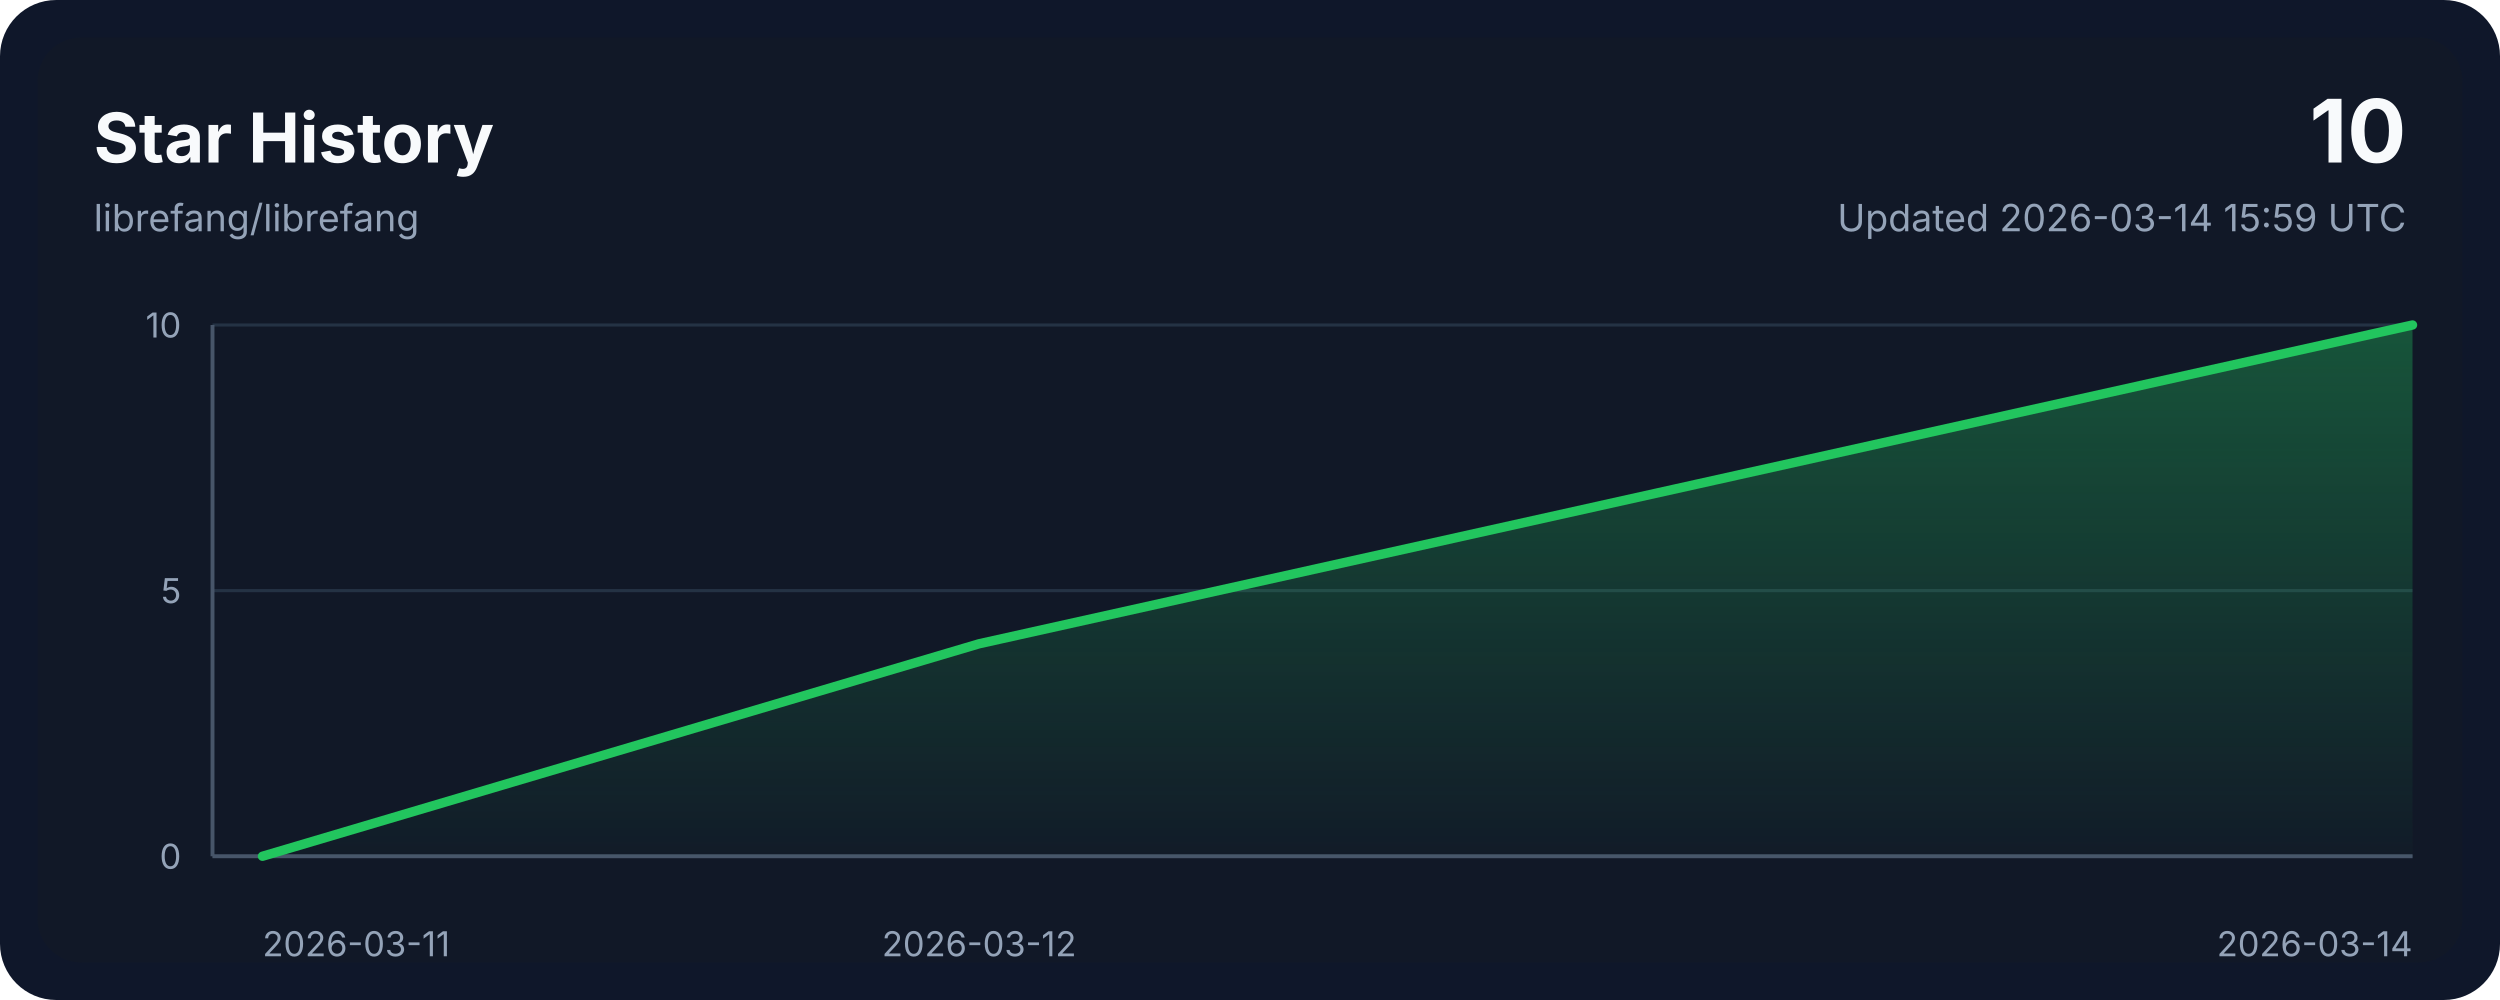
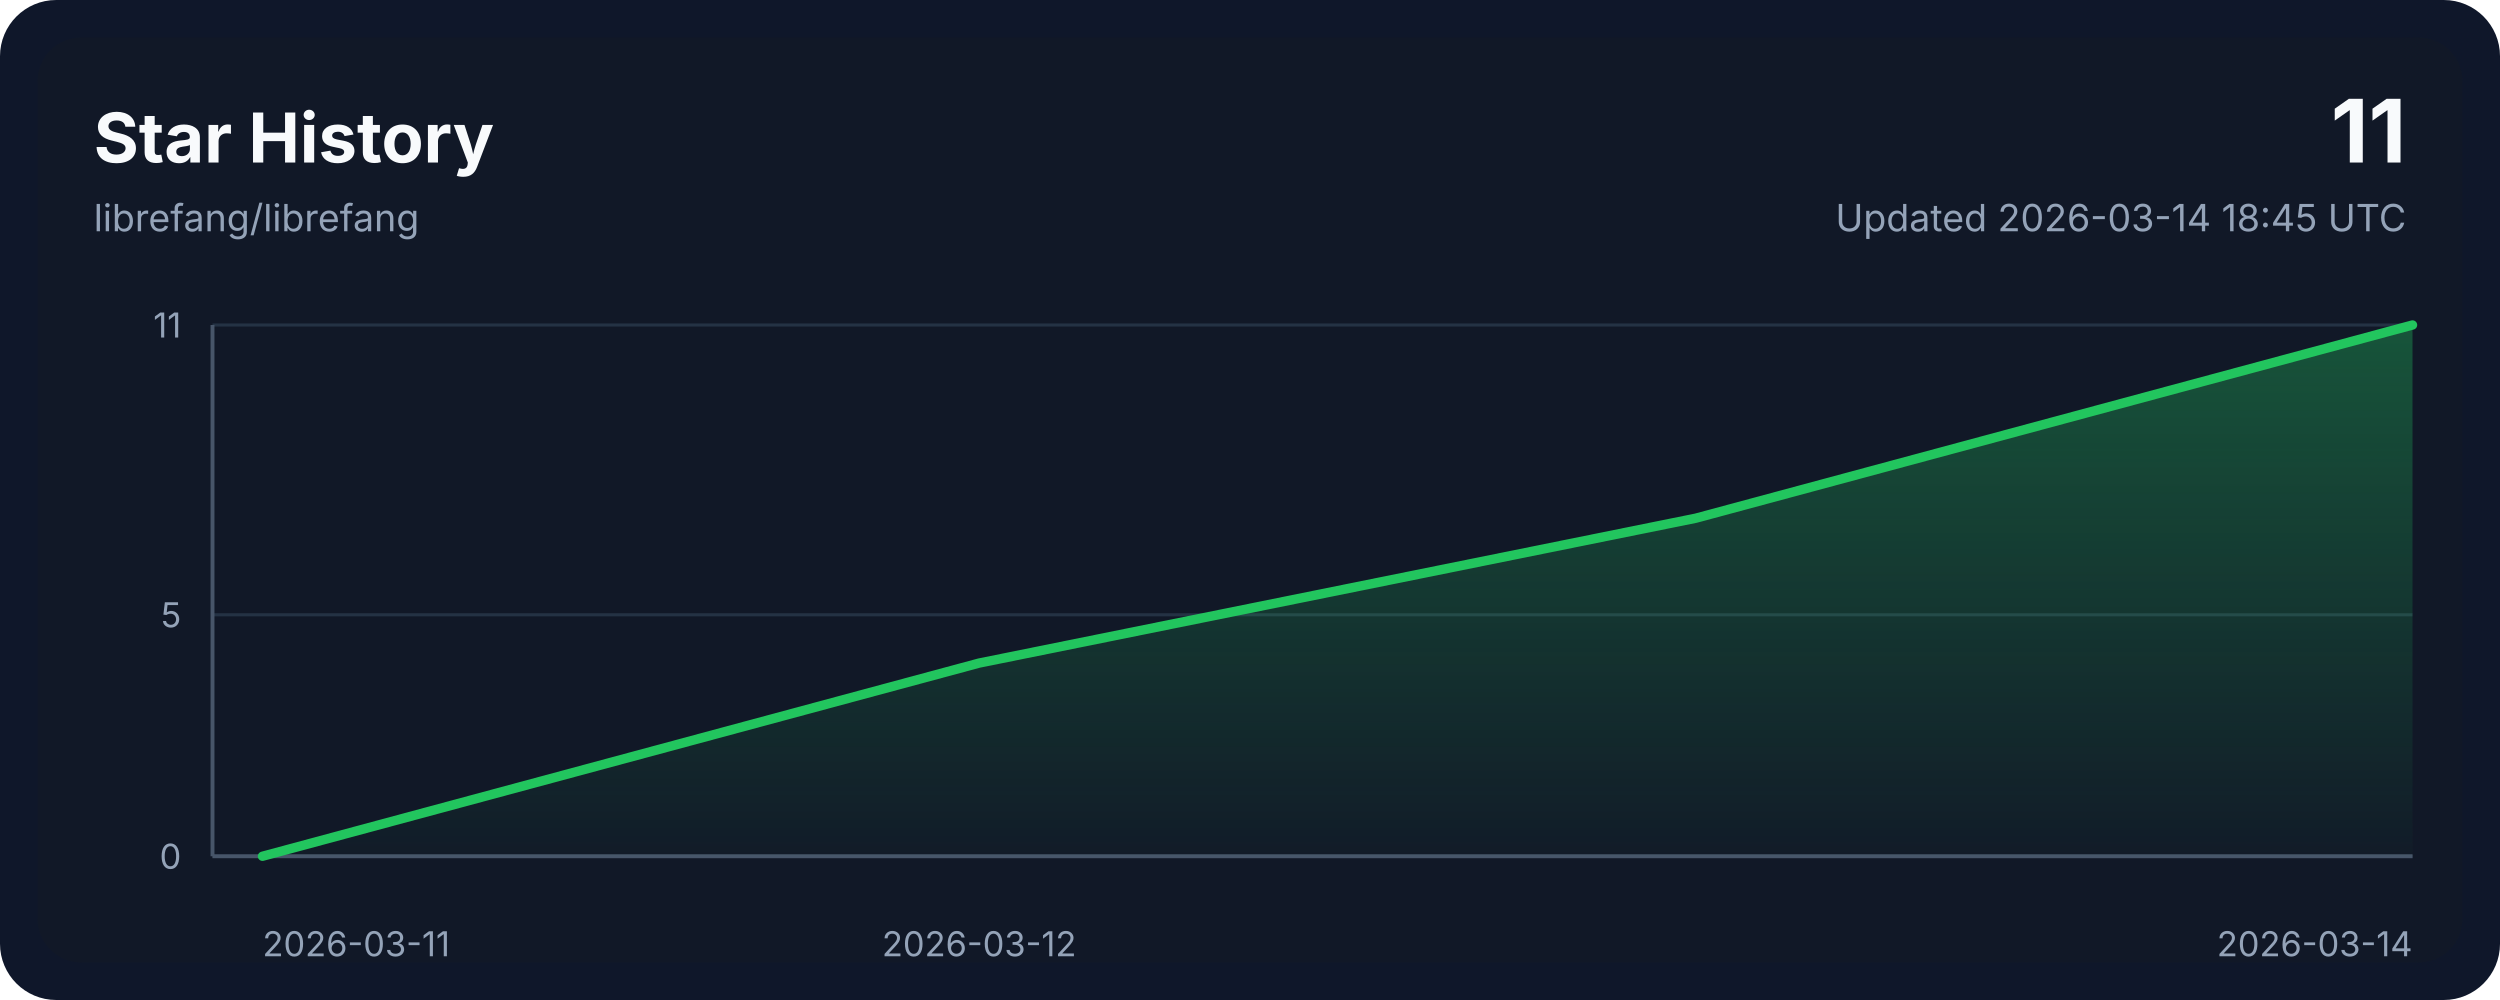
<svg xmlns="http://www.w3.org/2000/svg" width="800" height="320" viewBox="0 0 800 320" role="img" aria-labelledby="title desc">
  <style>
    .bg { fill: #0f172a; }
    .panel { fill: #111827; }
    .grid { stroke: #243244; stroke-width: 1; }
    .axis { stroke: #475569; stroke-width: 1.25; }
    .line { fill: none; stroke: #22c55e; stroke-width: 3; stroke-linecap: round; stroke-linejoin: round; }
    .area { fill: url(#areaGradient); }
    .title { font: 700 22px ui-sans-serif, system-ui, -apple-system, sans-serif; fill: #f8fafc; }
    .subtitle { font: 400 12px ui-sans-serif, system-ui, -apple-system, sans-serif; fill: #94a3b8; }
    .axis-label { font: 400 11px ui-sans-serif, system-ui, -apple-system, sans-serif; fill: #94a3b8; }
    .value { font: 700 28px ui-sans-serif, system-ui, -apple-system, sans-serif; fill: #f8fafc; }
  </style>
  <defs>
    <linearGradient id="areaGradient" x1="0" x2="0" y1="0" y2="1">
      <stop offset="0%" stop-color="#22c55e" stop-opacity="0.35" />
      <stop offset="100%" stop-color="#22c55e" stop-opacity="0.02" />
    </linearGradient>
  </defs>
  <rect width="800" height="320" rx="18" class="bg" />
  <rect x="12" y="12" width="776" height="296" rx="14" class="panel" />
  <text x="30" y="52" class="title">Star History</text>
  <text x="30" y="74" class="subtitle">librefang/librefang</text>
-   <text x="770" y="52" class="value" text-anchor="end">10</text>
-   <text x="770" y="74" class="subtitle" text-anchor="end">Updated 2026-03-14 15:59 UTC</text>
+   <text x="770" y="52" class="value" text-anchor="end">11</text>
+   <text x="770" y="74" class="subtitle" text-anchor="end">Updated 2026-03-14 18:45 UTC</text>
  <line x1="68" y1="274.00" x2="772" y2="274.00" class="grid" />
-   <line x1="68" y1="189.00" x2="772" y2="189.00" class="grid" />
+   <line x1="68" y1="196.73" x2="772" y2="196.73" class="grid" />
  <line x1="68" y1="104.00" x2="772" y2="104.00" class="grid" />
  <line x1="68" y1="274" x2="772" y2="274" class="axis" />
  <line x1="68" y1="104" x2="68" y2="274" class="axis" />
-   <path d="M 84,274 L 84.00,274.00 L 313.33,206.00 L 542.67,155.00 L 772.00,104.00 L 772,274 Z" class="area" />
-   <polyline points="84.00,274.00 313.33,206.00 542.67,155.00 772.00,104.00" class="line" />
+   <path d="M 84,274 L 84.00,274.00 L 313.33,212.18 L 542.67,165.82 L 772.00,104.00 L 772,274 Z" class="area" />
+   <polyline points="84.00,274.00 313.33,212.18 542.67,165.82 772.00,104.00" class="line" />
  <text x="84.00" y="306" class="axis-label" text-anchor="start">2026-03-11</text>
  <text x="313.33" y="306" class="axis-label" text-anchor="middle">2026-03-12</text>
  <text x="772.00" y="306" class="axis-label" text-anchor="end">2026-03-14</text>
  <text x="58" y="278.00" class="axis-label" text-anchor="end">0</text>
-   <text x="58" y="193.00" class="axis-label" text-anchor="end">5</text>
-   <text x="58" y="108.00" class="axis-label" text-anchor="end">10</text>
+   <text x="58" y="200.73" class="axis-label" text-anchor="end">5</text>
+   <text x="58" y="108.00" class="axis-label" text-anchor="end">11</text>
</svg>
